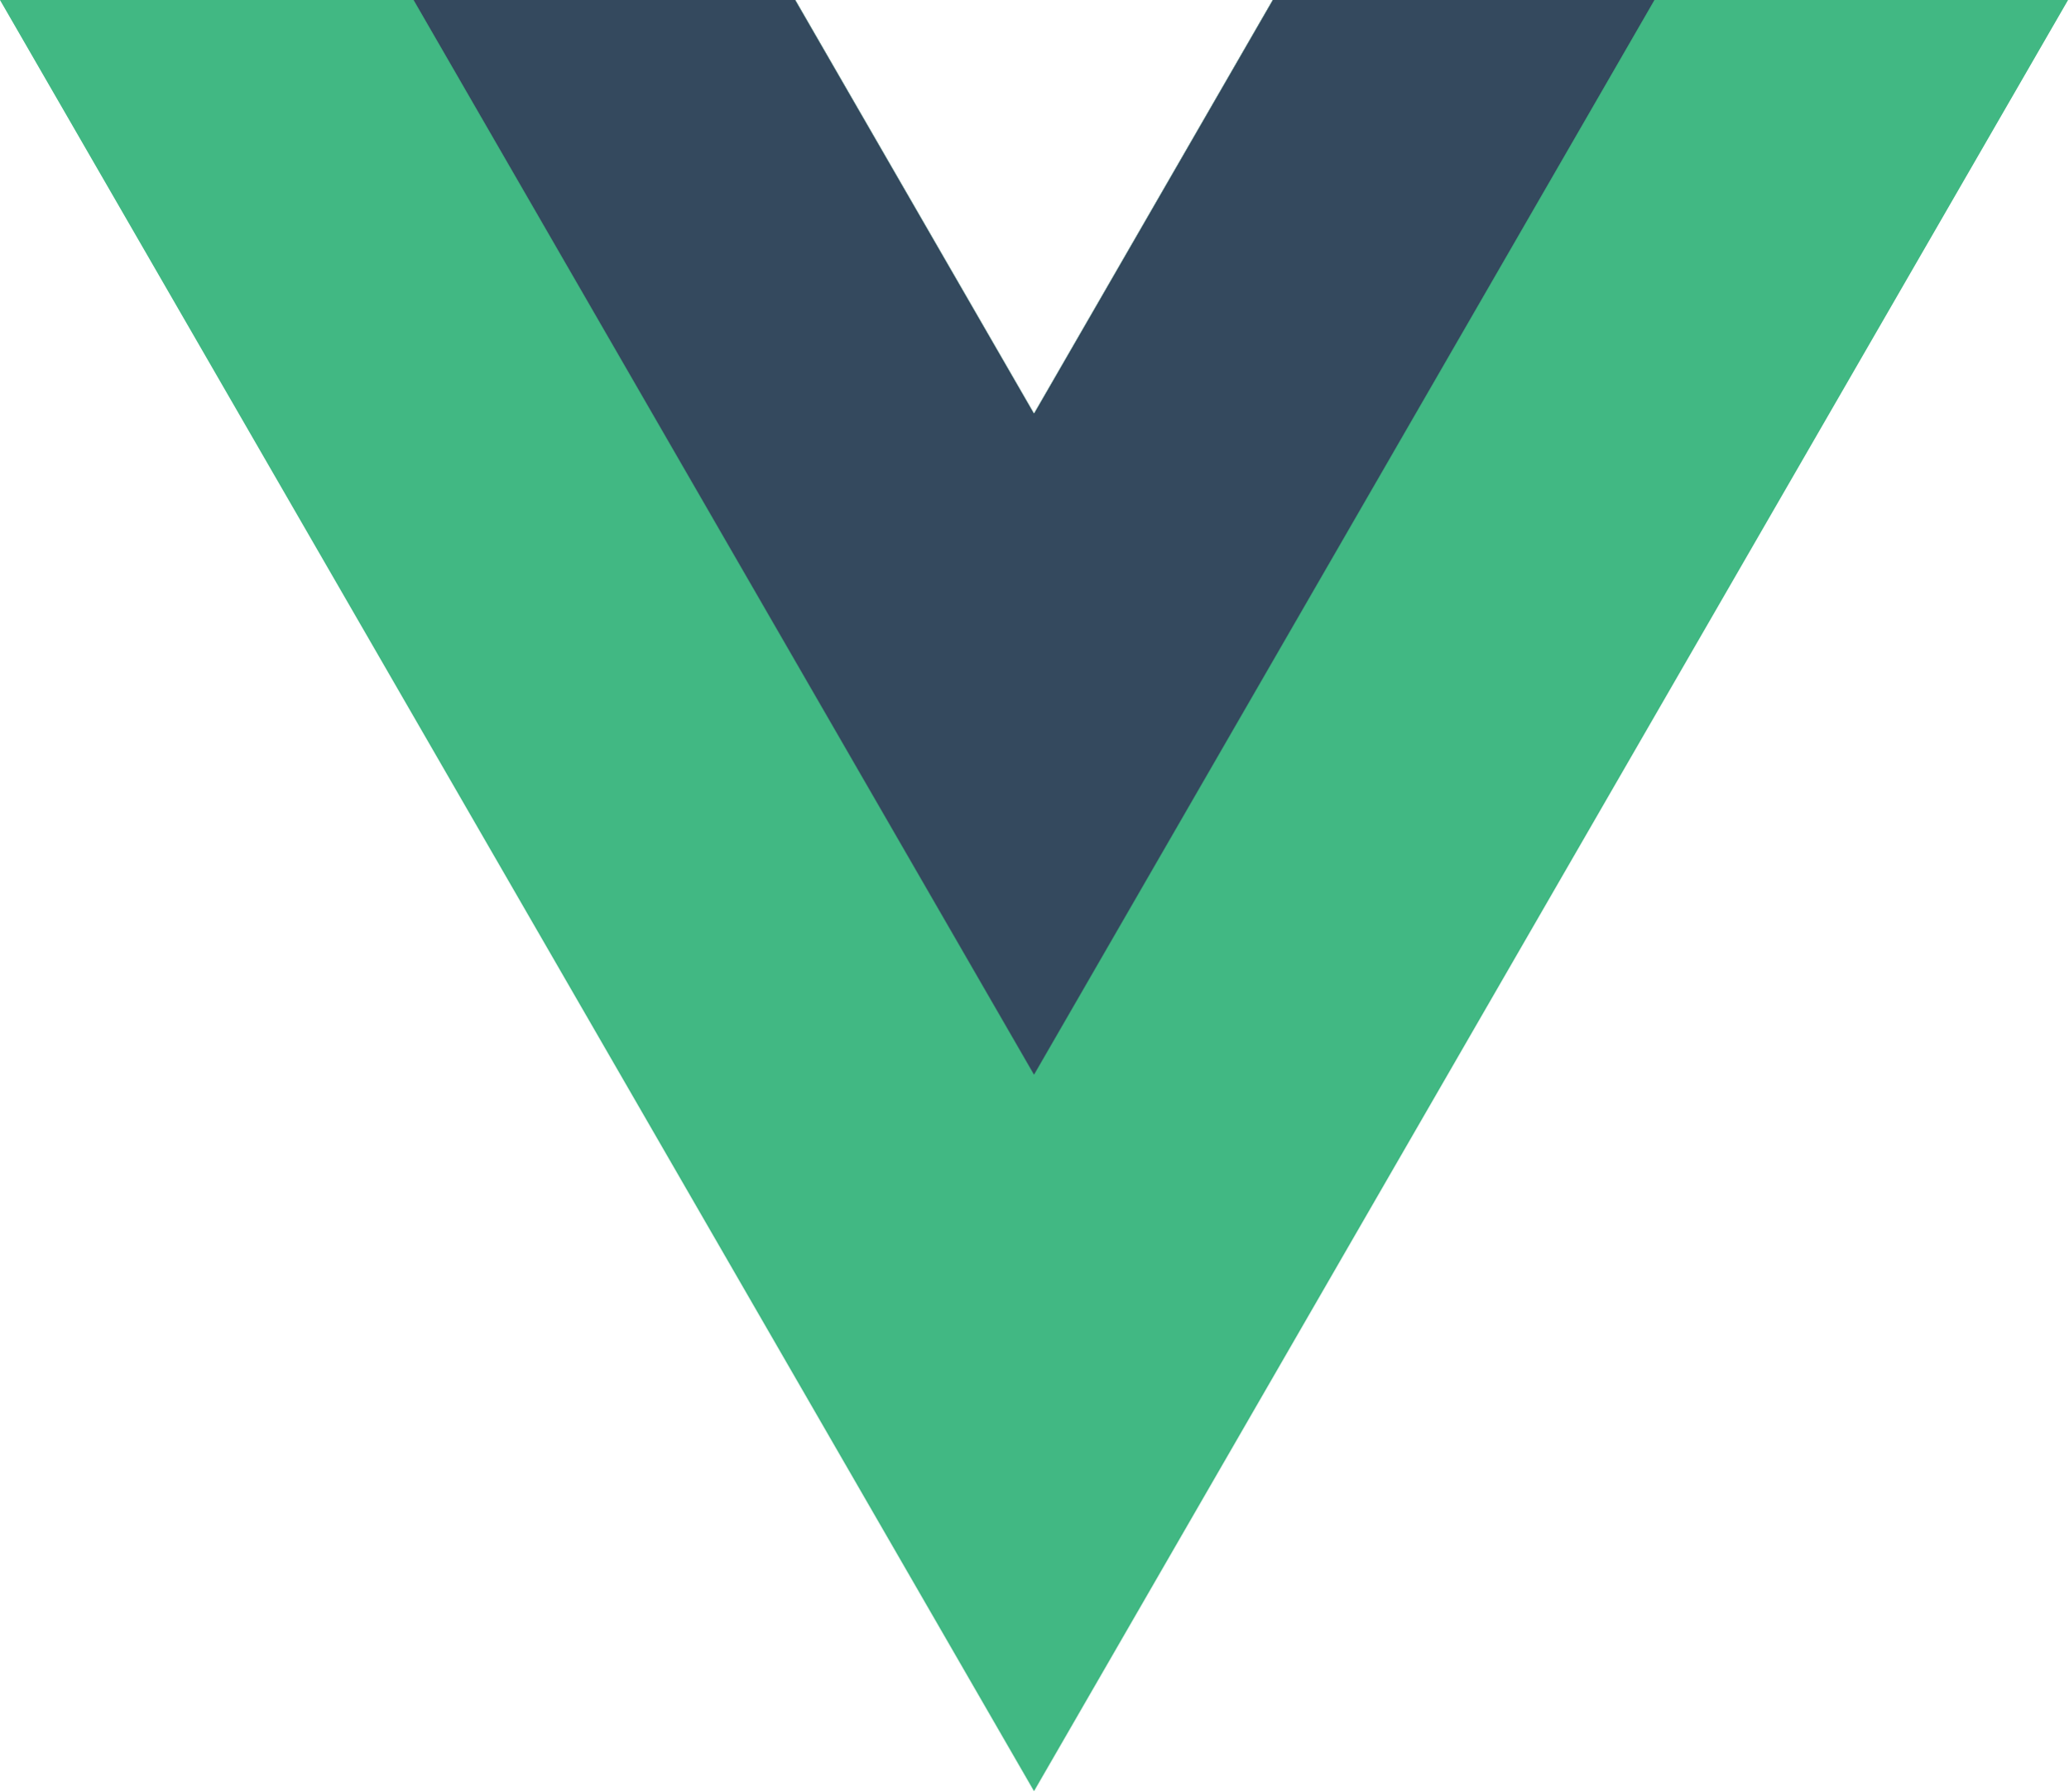
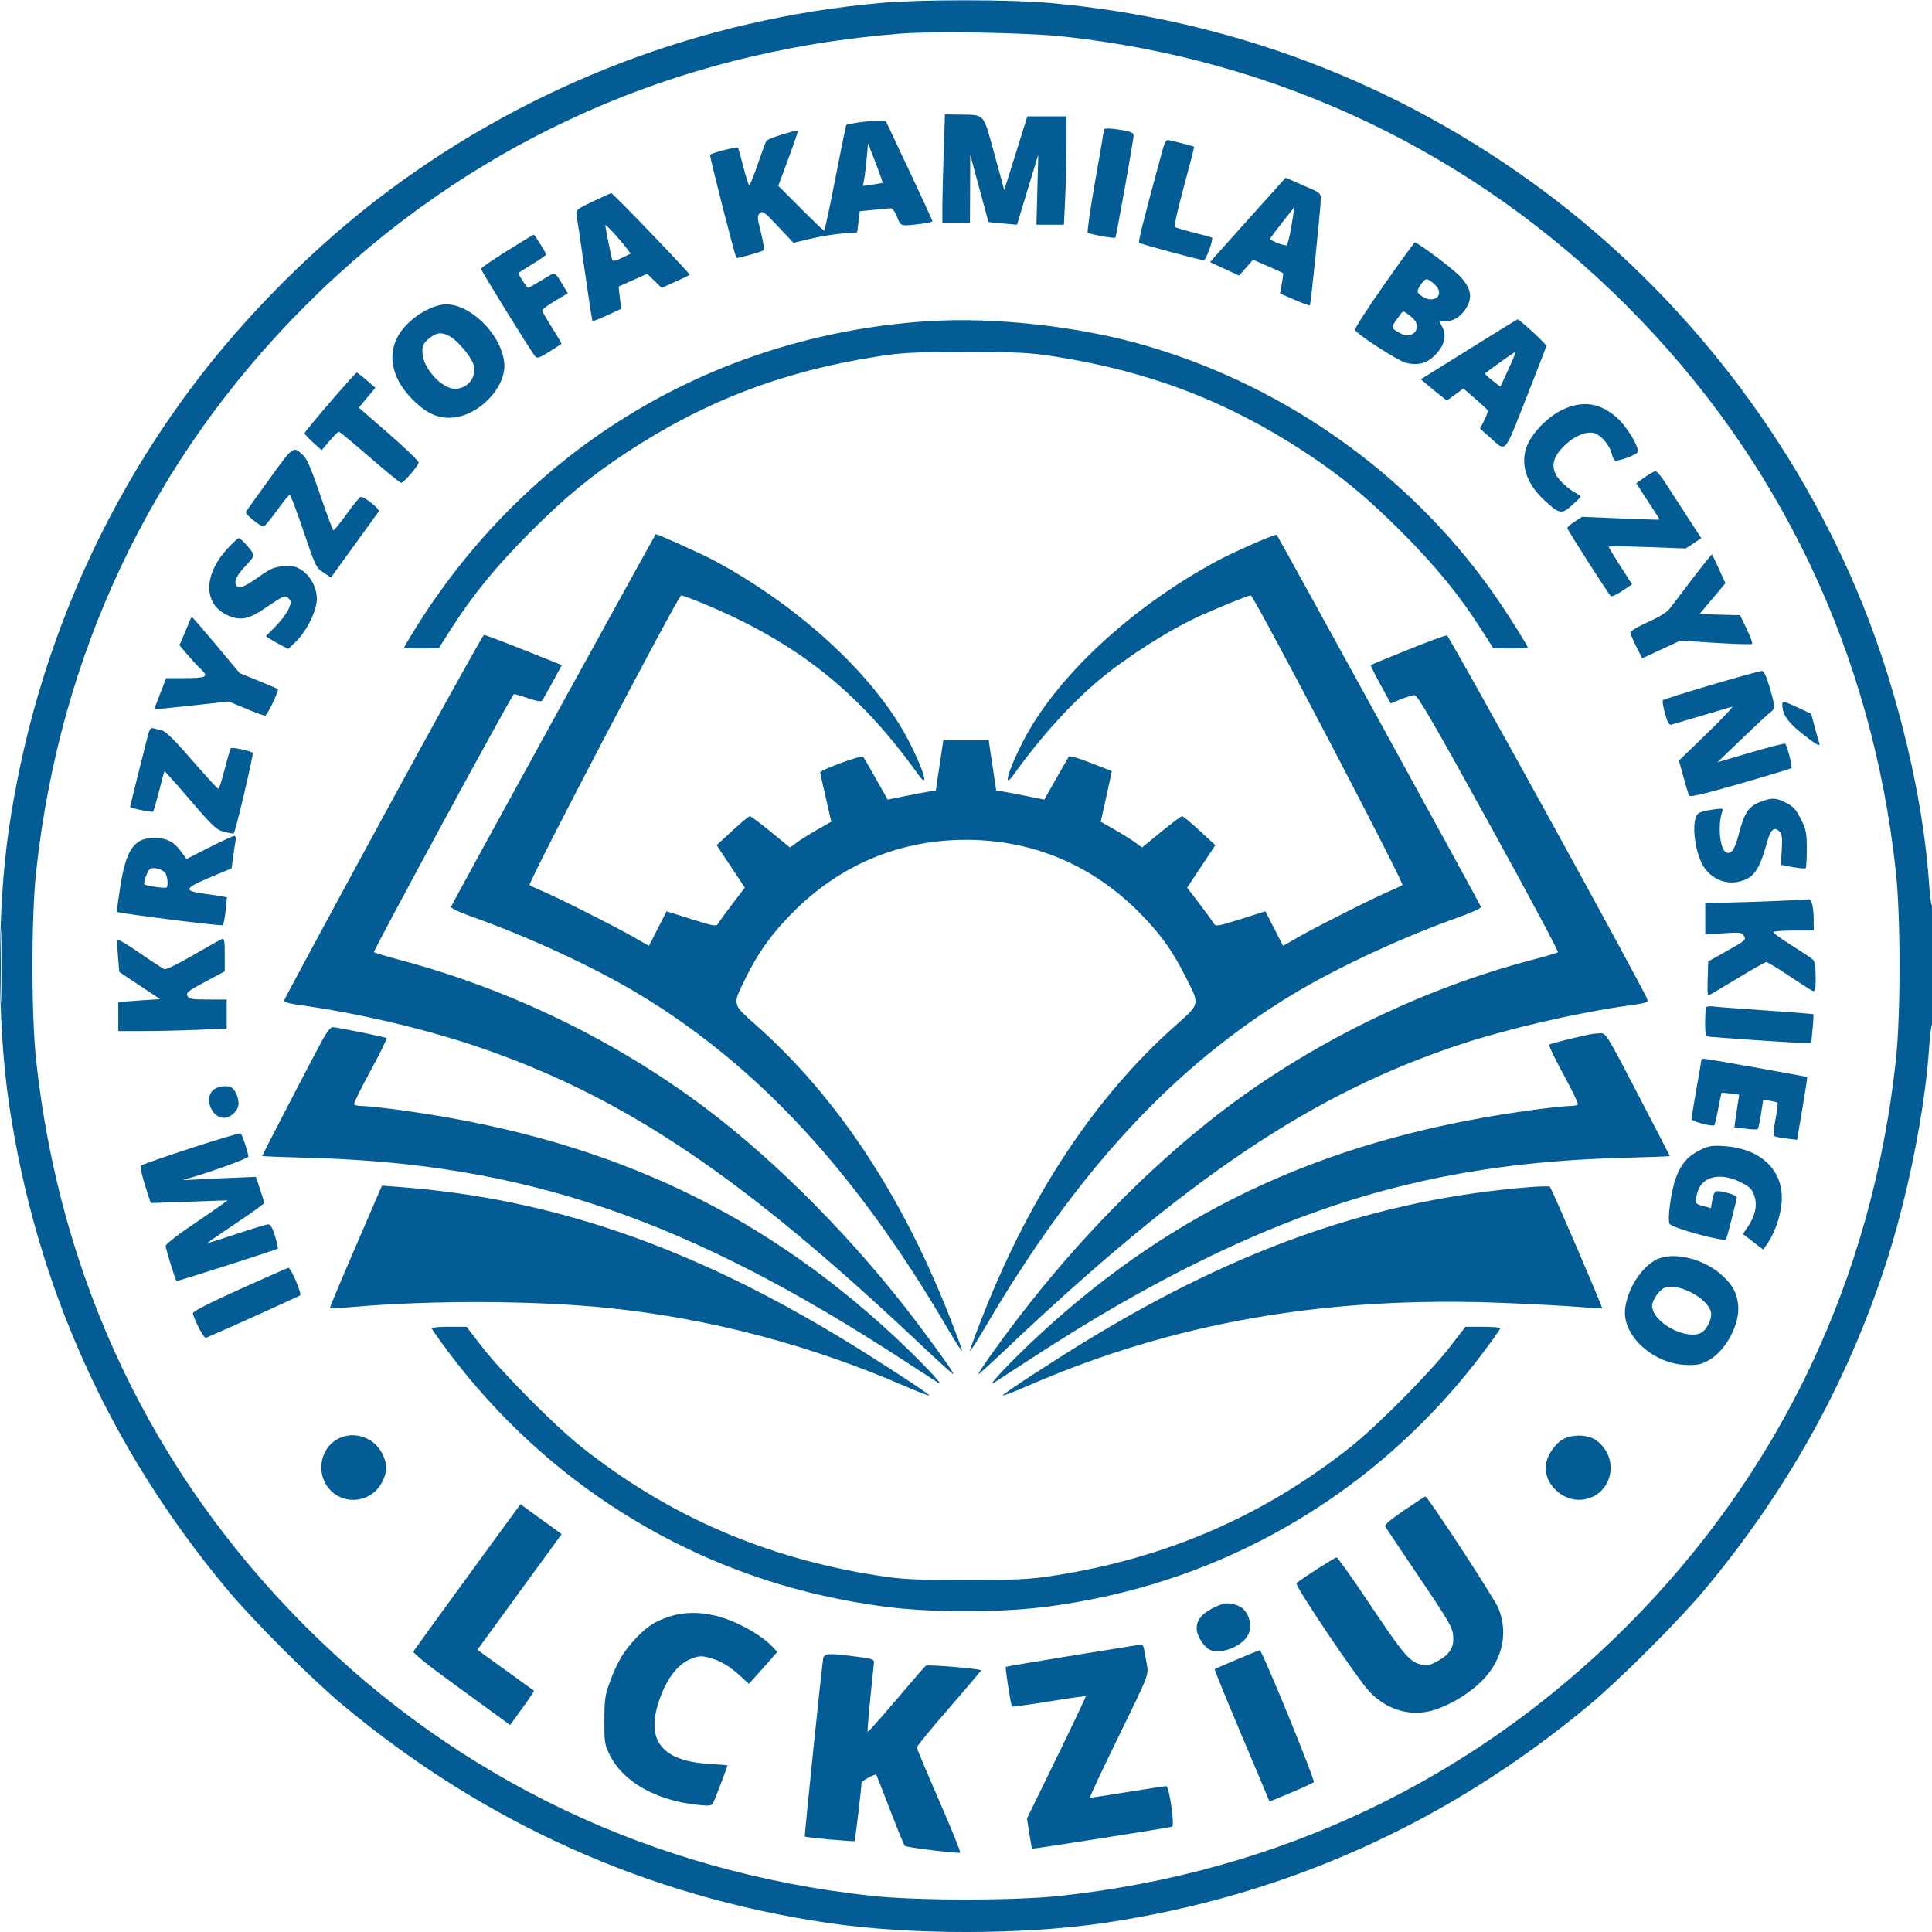
- <svg xmlns="http://www.w3.org/2000/svg" viewBox="0 0 261.76 226.69">
-   <path d="M161.096.001l-30.225 52.351L100.647.001H-.005l130.877 226.688L261.749.001z" fill="#41b883" />
-   <path d="M161.096.001l-30.225 52.351L100.647.001H52.346l78.526 136.01L209.398.001z" fill="#34495e" />
+ <svg xmlns="http://www.w3.org/2000/svg" width="980" height="980" viewBox="0 0 980 980" version="1.1">
+   <path d="" stroke="none" fill="#0c5c94" fill-rule="evenodd" />
+   <path d="M 446.411 1.516 C 355.921 9.733, 270.211 42.427, 197.454 96.479 C 160.545 123.898, 123.898 160.545, 96.479 197.454 C 47.771 263.017, 16.554 338.670, 4.548 420.238 C -1.522 461.476, -1.522 518.524, 4.548 559.762 C 18.057 651.542, 55.049 733.984, 115.055 806.046 C 128.366 822.030, 157.970 851.634, 173.954 864.945 C 246.016 924.951, 328.458 961.943, 420.238 975.452 C 461.476 981.522, 518.524 981.522, 559.762 975.452 C 651.542 961.943, 733.984 924.951, 806.046 864.945 C 822.030 851.634, 851.634 822.030, 864.945 806.046 C 906.272 756.416, 936.432 702.377, 956.006 642.883 C 967.508 607.925, 976.498 563.259, 978.611 530.570 C 978.989 524.720, 979.682 519.697, 980.149 519.408 C 980.617 519.119, 981 505.382, 981 488.882 C 981 472.382, 980.615 459.120, 980.145 459.410 C 979.675 459.701, 978.983 455.181, 978.607 449.366 C 975.793 405.836, 962.989 351.679, 944.878 306.694 C 911.574 223.974, 854.264 149.758, 782.546 96.479 C 709.217 42.002, 623.732 9.558, 532.262 1.489 C 511.853 -0.312, 466.379 -0.297, 446.411 1.516 M 457 17.035 C 340.435 26.032, 236.425 73.539, 154.982 154.982 C 77.188 232.775, 30.406 331.045, 18.344 442 C 15.833 465.099, 15.833 514.901, 18.344 538 C 30.406 648.955, 77.188 747.225, 154.982 825.018 C 232.775 902.812, 331.045 949.594, 442 961.656 C 465.099 964.167, 514.901 964.167, 538 961.656 C 648.955 949.594, 747.225 902.812, 825.018 825.018 C 902.812 747.225, 949.594 648.955, 961.656 538 C 964.167 514.901, 964.167 465.099, 961.656 442 C 949.594 331.045, 902.812 232.775, 825.018 154.982 C 747.513 77.477, 648.421 30.188, 539 18.489 C 520.904 16.554, 474.004 15.722, 457 17.035 M 478.658 77.661 C 478.296 88.474, 478 100.849, 478 105.161 L 478 113 485 113 L 492 113 492.079 95.750 L 492.158 78.500 496.741 95.500 C 499.262 104.850, 501.364 112.550, 501.412 112.611 C 501.461 112.672, 504.735 113.010, 508.689 113.362 L 515.878 114.003 518.513 105.251 C 519.962 100.438, 522.386 92.450, 523.901 87.500 L 526.655 78.500 526.191 96.250 L 525.727 114 532.708 114 L 539.689 114 540.341 99.750 C 540.699 91.912, 540.994 79.537, 540.996 72.250 L 541 59 531.043 59 L 521.086 59 516.982 72.250 C 514.725 79.537, 512.093 87.936, 511.134 90.914 L 509.391 96.328 504.331 77.914 C 498.549 56.872, 499.880 58.343, 486.408 58.118 L 479.317 58 478.658 77.661 M 435.601 62.082 C 432.356 62.568, 429.520 63.147, 429.298 63.368 C 429.077 63.590, 426.576 75.748, 423.742 90.386 C 420.908 105.024, 418.337 117, 418.028 117 C 417.720 117, 412.365 111.883, 406.129 105.629 L 394.790 94.258 399.903 80.470 C 402.715 72.887, 404.873 66.539, 404.698 66.365 C 404.041 65.707, 389.469 70.290, 388.780 71.371 C 388.384 71.992, 386.402 77.338, 384.375 83.250 C 382.348 89.162, 380.413 94, 380.074 94 C 379.735 94, 378.389 89.838, 377.083 84.750 C 375.777 79.662, 374.558 75.220, 374.375 74.879 C 374.033 74.242, 361.147 77.520, 360.176 78.491 C 359.751 78.915, 372.715 129.669, 373.534 130.790 C 373.857 131.231, 386.386 127.759, 387.308 126.973 C 387.752 126.595, 387.162 122.551, 385.997 117.989 C 384.099 110.554, 384.037 109.534, 385.404 108.167 C 386.771 106.801, 387.737 107.501, 394.715 114.911 L 402.500 123.179 411 121.132 C 415.675 120.007, 422.940 118.808, 427.144 118.468 L 434.788 117.849 435.457 112.497 L 436.126 107.146 442.813 106.473 C 446.491 106.103, 450.330 105.732, 451.344 105.650 C 452.654 105.543, 453.712 106.803, 455 110 C 456.989 114.941, 456.611 114.832, 467.250 113.549 C 470.413 113.168, 472.988 112.551, 472.972 112.178 C 472.957 111.805, 467.641 100.250, 461.159 86.500 L 449.373 61.500 445.437 61.349 C 443.271 61.266, 438.845 61.596, 435.601 62.082 M 560 65.621 C 559.999 66.105, 557.978 77.956, 555.508 91.958 C 553.038 105.960, 551.350 117.699, 551.758 118.044 C 552.677 118.822, 565.242 121.092, 565.760 120.574 C 566.234 120.099, 574.987 71.082, 574.995 68.858 C 575 67.077, 573.297 66.477, 565.250 65.427 C 562.362 65.050, 560 65.138, 560 65.621 M 589.920 75.250 C 580.222 110.881, 577.260 122.604, 577.824 123.127 C 578.579 123.826, 608.855 132, 610.691 132 C 611.719 132, 615.600 121.189, 614.809 120.526 C 614.639 120.383, 610.450 119.235, 605.500 117.974 C 600.550 116.713, 596.199 115.416, 595.830 115.091 C 595.462 114.766, 597.588 105.526, 600.555 94.558 C 603.522 83.590, 605.849 74.550, 605.725 74.469 C 605.094 74.053, 593.208 71, 592.223 71 C 591.593 71, 590.557 72.912, 589.920 75.250 M 439.596 80.504 C 439.207 84.795, 438.619 89.657, 438.288 91.310 L 437.687 94.315 442.514 93.653 C 445.170 93.289, 447.475 92.858, 447.638 92.695 C 447.801 92.532, 446.218 87.967, 444.119 82.551 L 440.303 72.703 439.596 80.504 M 636.257 107.820 C 627.510 117.544, 618.882 127.182, 617.084 129.238 L 613.814 132.976 621.157 136.385 L 628.500 139.795 632.058 135.777 L 635.616 131.759 643.058 135.002 C 647.151 136.786, 650.641 138.369, 650.814 138.520 C 650.987 138.671, 650.716 141.059, 650.213 143.827 L 649.298 148.860 656.671 152.075 C 660.726 153.843, 664.219 155.112, 664.433 154.895 C 664.890 154.430, 670 104.639, 670 100.651 C 670 98.383, 669.250 97.602, 665.500 95.964 C 663.025 94.884, 659.011 93.131, 656.580 92.070 L 652.161 90.140 636.257 107.820 M 300.692 102.193 C 292.577 106.074, 291.963 106.575, 292.433 108.943 C 292.712 110.349, 294.566 122.975, 296.553 137 C 298.540 151.024, 300.326 162.660, 300.523 162.856 C 300.719 163.052, 304.071 161.742, 307.971 159.944 L 315.063 156.675 314.423 151.020 L 313.783 145.365 321.037 142.121 L 328.291 138.878 331.960 142.460 L 335.628 146.043 342.564 142.913 C 346.379 141.192, 349.671 139.624, 349.879 139.429 C 350.340 138.999, 310.949 98, 310.075 98 C 309.735 98, 305.513 99.887, 300.692 102.193 M 650.500 112.724 C 647.200 116.966, 644.364 120.746, 644.198 121.124 C 643.908 121.784, 650.473 124.450, 652.473 124.484 C 653.008 124.493, 654.171 120.112, 655.056 114.750 C 655.941 109.388, 656.628 105.003, 656.583 105.006 C 656.537 105.009, 653.800 108.482, 650.500 112.724 M 307.038 114.143 C 306.989 114.968, 309.988 130.097, 310.529 131.752 C 310.831 132.675, 312.116 132.432, 315.415 130.829 L 319.890 128.655 317.978 126.077 C 315.004 122.068, 307.081 113.426, 307.038 114.143 M 257.217 127.242 C 249.948 131.775, 244 135.880, 244 136.363 C 244 137.347, 269.621 178.754, 271.513 180.826 C 272.505 181.912, 273.788 181.479, 278.612 178.430 C 281.850 176.382, 284.636 174.600, 284.802 174.469 C 284.968 174.337, 282.830 170.649, 280.052 166.272 C 277.273 161.896, 275.008 157.907, 275.017 157.408 C 275.027 156.908, 277.957 154.761, 281.528 152.634 L 288.020 148.769 285.831 145.134 C 281.162 137.385, 282.080 137.646, 274.935 142.041 C 271.396 144.218, 268.207 145.999, 267.849 145.999 C 267.280 146, 263 139.431, 263 138.558 C 263 138.377, 266.150 136.326, 270 134 C 273.850 131.674, 277 129.460, 277 129.081 C 277 128.310, 271.218 119, 270.739 119 C 270.571 119, 264.486 122.709, 257.217 127.242 M 701.988 144.583 C 693.662 156.453, 687.054 166.699, 687.305 167.352 C 688.109 169.448, 708.850 182.883, 713.011 184.003 C 719.104 185.644, 723.910 184.336, 728.203 179.868 C 732.653 175.237, 733.861 170.433, 731.678 166.055 L 730.153 163 733.172 163 C 737.437 163, 741.449 160.325, 744.005 155.777 C 747.004 150.441, 746.087 146.134, 740.707 140.299 C 737.134 136.422, 719.260 123, 717.670 123 C 717.371 123, 710.314 132.712, 701.988 144.583 M 721.076 143.893 C 718.417 147.627, 718.464 148.419, 721.465 150.385 C 727.728 154.489, 733.190 149.221, 727.750 144.323 C 723.948 140.900, 723.240 140.854, 721.076 143.893 M 223.500 154.675 C 215.248 156.479, 206.129 163.101, 202.012 170.280 C 195.930 180.887, 199.219 193.433, 210.926 204.271 C 217.454 210.315, 223.267 212.568, 230.290 211.777 C 243.714 210.263, 256.922 195.943, 255.787 184.132 C 254.287 168.520, 236.093 151.922, 223.500 154.675 M 708.448 162.075 C 705.406 166.464, 705.384 166.399, 711 169.416 C 715.698 171.940, 720.517 167.704, 718.096 163.179 C 717.217 161.538, 712.829 158, 711.671 158 C 711.452 158, 710.001 159.834, 708.448 162.075 M 469.448 163 C 360.709 170.526, 266.256 227.954, 209.142 321.269 C 206.864 324.990, 205 328.252, 205 328.518 C 205 328.783, 208.938 328.975, 213.750 328.945 L 222.500 328.890 229 318.713 C 239.768 301.854, 251.608 287.365, 268.484 270.397 C 286.266 252.520, 299.319 241.720, 318 229.431 C 357.358 203.540, 397.149 188.316, 445 180.841 C 457.720 178.854, 463.245 178.576, 490 178.576 C 516.755 178.576, 522.280 178.854, 535 180.841 C 582.851 188.316, 622.642 203.540, 662 229.431 C 680.681 241.720, 693.734 252.520, 711.516 270.397 C 728.392 287.365, 740.232 301.854, 751 318.713 L 757.500 328.890 766.250 328.945 C 771.063 328.975, 775 328.783, 775 328.518 C 775 327.750, 767.235 315.272, 760.989 306.001 C 718.966 243.634, 654.421 196.670, 581.500 175.400 C 547.382 165.449, 503.779 160.623, 469.448 163 M 745.075 177.200 L 720.717 192.400 724.109 195.288 C 725.974 196.876, 728.953 199.307, 730.729 200.690 L 733.957 203.205 738.131 200.135 L 742.304 197.066 748.157 202.136 C 751.376 204.924, 754.249 207.594, 754.542 208.069 C 754.836 208.543, 754.101 210.842, 752.910 213.177 L 750.744 217.423 755.622 221.744 C 764.253 229.390, 762.613 231.126, 774.044 202.246 C 779.648 188.086, 784.294 176.034, 784.367 175.464 C 784.478 174.601, 770.817 162, 769.770 162 C 769.584 162, 758.471 168.840, 745.075 177.200 M 218.973 170.704 C 214.787 173.589, 213.919 175.264, 214.337 179.650 C 215.083 187.489, 224.509 197.404, 231.039 197.218 C 237.648 197.030, 242.089 190.831, 240.047 184.643 C 238.667 180.460, 231.864 172.498, 227.935 170.466 C 224.241 168.556, 222.003 168.615, 218.973 170.704 M 761.042 183.687 C 756.941 186.654, 753.432 189.234, 753.246 189.420 C 753.060 189.607, 754.737 191.208, 756.973 192.978 L 761.038 196.198 765.066 187.479 C 767.281 182.684, 768.960 178.655, 768.797 178.526 C 768.634 178.397, 765.144 180.719, 761.042 183.687 M 167.438 203.995 C 160.322 212.242, 154.500 219.342, 154.500 219.772 C 154.500 220.202, 156.446 222.312, 158.824 224.460 L 163.149 228.367 167.152 223.684 C 169.354 221.108, 171.493 219, 171.906 219 C 172.319 219, 179.372 224.839, 187.579 231.976 C 195.785 239.113, 202.950 244.949, 203.500 244.944 C 204.784 244.932, 212.201 236.290, 212.371 234.607 C 212.442 233.905, 205.640 227.354, 197.255 220.049 L 182.010 206.766 186.220 201.737 L 190.431 196.707 185.966 192.856 C 183.510 190.738, 181.247 189.004, 180.938 189.003 C 180.629 189.001, 174.554 195.748, 167.438 203.995 M 792.500 207.858 C 785.162 211.352, 777.063 219.650, 774.539 226.260 C 771.025 235.459, 774.209 245.329, 783.431 253.830 C 790.912 260.726, 792.180 260.967, 797.218 256.457 C 799.573 254.348, 801.615 252.361, 801.756 252.042 C 801.897 251.723, 800.412 250.600, 798.456 249.546 C 796.500 248.493, 793.347 245.913, 791.450 243.812 C 785.881 237.649, 787.067 231.522, 795.171 224.586 C 800.065 220.397, 805.651 218.537, 809.241 219.902 C 812.492 221.138, 816.674 226.237, 817.492 229.965 C 817.856 231.621, 818.561 233.229, 819.059 233.536 C 820.311 234.310, 830.131 230.766, 830.691 229.337 C 831.611 226.991, 825.518 216.760, 820.433 212.113 C 811.915 204.328, 802.823 202.943, 792.500 207.858 M 136.805 242.772 C 130.531 251.422, 125.097 258.996, 124.730 259.603 C 124.088 260.665, 131.816 267, 133.753 267 C 134.262 267, 137.271 263.400, 140.439 259 C 143.607 254.600, 146.545 251, 146.969 251 C 147.393 251, 150.532 259.288, 153.945 269.417 C 159.894 287.071, 160.311 287.940, 164.009 290.387 L 167.866 292.940 179.599 276.720 C 186.053 267.799, 191.697 260.017, 192.143 259.426 C 192.919 258.397, 185.077 252, 183.039 252 C 182.542 252, 179.375 255.825, 176 260.500 C 172.625 265.175, 169.557 268.997, 169.182 268.994 C 168.807 268.990, 165.800 261.006, 162.500 251.250 C 158.285 238.791, 155.756 232.813, 154 231.159 C 148.654 226.124, 149.098 225.825, 136.805 242.772 M 834.253 242.097 L 830.006 245.105 833.644 250.803 C 835.645 253.936, 838.331 258.049, 839.614 259.943 C 840.897 261.837, 841.846 263.475, 841.724 263.582 C 841.601 263.690, 832.725 263.411, 822 262.961 L 802.500 262.144 798.750 264.586 C 796.688 265.929, 795 267.405, 795 267.866 C 795 268.663, 815.369 300.574, 817.009 302.346 C 817.440 302.812, 820.062 301.664, 822.836 299.796 L 827.879 296.400 821.940 287.153 C 818.673 282.067, 816 277.648, 816 277.331 C 816 277.015, 824.790 277.086, 835.534 277.489 L 855.068 278.221 859.023 275.603 L 862.978 272.986 855.335 261.243 C 851.132 254.784, 846.173 247.137, 844.316 244.250 C 842.458 241.363, 840.390 239.020, 839.719 239.045 C 839.049 239.069, 836.589 240.443, 834.253 242.097 M 280.704 364.987 C 252.272 416.679, 228.894 459.462, 228.754 460.060 C 228.614 460.658, 233.450 462.903, 239.500 465.051 C 268.699 475.413, 301.800 490.782, 324.500 504.517 C 384.884 541.051, 434.476 594.849, 480.710 673.975 C 484.720 680.837, 488 685.862, 488 685.142 C 488 684.423, 484.766 675.691, 480.814 665.739 C 456.836 605.359, 424.266 556.387, 384.443 520.836 C 371.089 508.913, 371.439 510.206, 377.917 496.738 C 384.178 483.720, 391.653 473.294, 402.474 462.485 C 426.458 438.529, 456.501 426.008, 490 426.008 C 523.504 426.008, 553.569 438.540, 577.515 462.485 C 588.342 473.313, 594.792 482.259, 601.621 495.920 C 608.703 510.088, 609.010 508.825, 595.557 520.836 C 555.734 556.387, 523.164 605.359, 499.186 665.739 C 495.234 675.691, 492 684.423, 492 685.142 C 492 685.862, 495.280 680.837, 499.290 673.975 C 545.524 594.849, 595.116 541.051, 655.500 504.517 C 678.200 490.782, 711.301 475.413, 740.500 465.051 C 746.550 462.903, 751.385 460.655, 751.243 460.054 C 751.007 459.045, 648.306 271.973, 647.603 271.270 C 646.997 270.664, 625.600 280.056, 617.099 284.660 C 573.247 308.407, 535.269 343.868, 518.664 376.569 C 511.180 391.308, 508.590 400.764, 514.179 392.947 C 527.739 373.981, 543.477 356.592, 558 344.529 C 572.016 332.887, 593.528 319.259, 608.773 312.364 C 618.498 307.966, 633.273 302, 634.441 302 C 635.988 302, 712.426 448.001, 711.363 448.924 C 710.888 449.336, 708.025 450.704, 705 451.964 C 697.405 455.128, 668.175 469.843, 658.663 475.291 L 650.826 479.780 646.348 471.019 L 641.870 462.259 629.278 466.225 C 617.652 469.886, 616.611 470.057, 615.716 468.456 C 615.182 467.503, 611.919 463.019, 608.465 458.492 L 602.185 450.261 609.334 439.484 L 616.483 428.707 608.509 421.354 C 604.123 417.309, 600.128 414, 599.630 414 C 599.132 414, 594.346 417.580, 588.995 421.955 L 579.266 429.910 575.883 427.396 C 574.022 426.013, 569.314 423.063, 565.420 420.839 L 558.340 416.795 560.504 407.148 C 561.695 401.841, 562.952 396.065, 563.297 394.311 L 563.925 391.123 553.324 386.977 C 546.927 384.477, 542.477 383.228, 542.106 383.829 C 541.767 384.377, 538.836 389.499, 535.593 395.211 L 529.696 405.596 521.098 403.857 C 516.369 402.901, 510.886 401.860, 508.913 401.545 L 505.327 400.971 503.413 388.235 L 501.500 375.500 490 375.500 L 478.500 375.500 476.587 388.235 L 474.673 400.971 471.087 401.545 C 469.114 401.860, 463.631 402.901, 458.902 403.857 L 450.304 405.596 444.407 395.211 C 441.164 389.499, 438.233 384.377, 437.894 383.829 C 437.253 382.791, 415.965 390.581, 416.042 391.826 C 416.065 392.197, 417.340 397.965, 418.876 404.646 L 421.668 416.791 414.584 420.837 C 410.688 423.062, 405.978 426.013, 404.117 427.396 L 400.734 429.910 391.005 421.955 C 385.654 417.580, 380.868 414, 380.370 414 C 379.872 414, 375.877 417.309, 371.491 421.354 L 363.517 428.707 370.666 439.484 L 377.815 450.261 371.535 458.492 C 368.081 463.019, 364.818 467.503, 364.284 468.456 C 363.389 470.057, 362.348 469.886, 350.722 466.225 L 338.130 462.259 333.652 471.019 L 329.174 479.780 321.337 475.291 C 311.825 469.843, 282.595 455.128, 275 451.964 C 271.975 450.704, 269.112 449.336, 268.637 448.924 C 267.574 448.001, 344.012 302, 345.559 302 C 346.170 302, 350.906 303.749, 356.085 305.887 C 404.107 325.713, 435.635 350.725, 465.821 392.947 C 471.410 400.764, 468.820 391.308, 461.336 376.569 C 444.731 343.868, 406.753 308.407, 362.901 284.660 C 356.345 281.109, 333.925 271, 332.606 271 C 332.492 271, 309.136 313.294, 280.704 364.987 M 115.171 278.503 C 102.608 292.250, 103.250 307.493, 116.608 312.594 C 122.430 314.818, 126.594 313.876, 134.313 308.591 C 143.890 302.035, 144.598 301.741, 146.419 303.562 C 147.823 304.966, 147.826 305.484, 146.443 308.810 C 145.600 310.839, 142.652 314.792, 139.893 317.594 L 134.876 322.689 137.188 324.196 C 138.460 325.025, 141.016 326.484, 142.869 327.439 L 146.237 329.174 150.206 325.337 C 155.175 320.533, 159.955 311.279, 160.626 305.165 C 161.271 299.281, 158.072 292.570, 153 289.170 C 150.117 287.237, 148.519 286.892, 143.937 287.212 C 139.157 287.546, 137.334 288.333, 130.993 292.800 C 123.297 298.223, 120.626 299.074, 119.611 296.428 C 118.793 294.297, 120.462 291.302, 125.224 286.353 C 128.063 283.403, 128.967 281.786, 128.357 280.750 C 126.700 277.937, 122.119 273, 121.165 273 C 120.635 273, 117.937 275.477, 115.171 278.503 M 858.770 293.183 C 853.584 299.957, 848.344 306.850, 847.126 308.500 C 845.667 310.475, 841.861 312.867, 835.985 315.500 C 831.076 317.700, 827.046 320.075, 827.030 320.779 C 827.013 321.482, 828.349 324.730, 829.998 327.997 L 832.997 333.936 842.663 329.450 L 852.329 324.963 870.217 326.096 C 880.056 326.718, 888.390 326.944, 888.737 326.596 C 889.085 326.249, 887.856 322.837, 886.007 319.014 L 882.645 312.064 872.346 311.782 L 862.048 311.500 868.637 303.673 L 875.225 295.847 871.961 288.673 C 870.165 284.728, 868.584 281.357, 868.448 281.183 C 868.311 281.009, 863.956 286.409, 858.770 293.183 M 96.305 314.750 C 95.957 315.712, 94.623 318.915, 93.340 321.866 L 91.008 327.232 94.910 331.866 C 97.057 334.415, 100.206 337.823, 101.909 339.439 C 105.998 343.322, 104.794 343.966, 93.404 343.985 L 84.308 344 81.265 351.750 C 79.592 356.012, 78.309 359.599, 78.415 359.721 C 78.521 359.842, 87.037 359.016, 97.340 357.885 L 116.072 355.830 124.636 359.415 C 129.346 361.387, 133.782 363, 134.494 363 C 135.467 363, 141 351.643, 141 349.646 C 141 349.463, 136.645 347.555, 131.323 345.407 L 121.646 341.500 109.725 327.250 C 103.169 319.413, 97.610 313, 97.371 313 C 97.132 313, 96.653 313.788, 96.305 314.750 M 194.500 414.008 C 167 464.567, 144.368 506.552, 144.207 507.309 C 143.990 508.326, 146.206 509.004, 152.707 509.908 C 181.681 513.938, 215.522 521.884, 242.024 530.881 C 315.981 555.986, 376.215 596.395, 466.166 681.250 C 475.349 689.913, 483.157 697, 483.519 697 C 484.310 697, 477.786 687.722, 465.588 671.500 C 434.487 630.140, 394.525 589.578, 357.500 561.788 C 312.086 527.701, 258.403 501.702, 203 486.963 C 196.125 485.134, 190.136 483.332, 189.690 482.959 C 189.117 482.479, 257.924 355.564, 260.622 352.125 C 260.784 351.919, 263.865 352.792, 267.469 354.064 C 271.487 355.483, 274.353 356.015, 274.877 355.439 C 275.347 354.922, 277.810 350.643, 280.350 345.928 L 284.968 337.356 265.723 329.678 C 255.139 325.455, 246.034 322.018, 245.490 322.041 C 244.945 322.064, 222 363.449, 194.500 414.008 M 714.049 329.623 C 703.901 333.718, 695.463 337.204, 695.298 337.368 C 695.133 337.533, 697.346 341.973, 700.216 347.234 L 705.433 356.800 710.466 354.756 C 713.235 353.631, 716.372 352.664, 717.437 352.606 C 718.998 352.521, 726.340 365.126, 755.198 417.439 C 774.901 453.156, 790.679 482.670, 790.261 483.026 C 789.842 483.383, 784.051 485.096, 777.390 486.834 C 720.746 501.613, 663.342 529.847, 617.500 565.477 C 582.050 593.029, 546.867 628.893, 516.829 668.096 C 506.092 682.109, 495.558 697, 496.383 697 C 496.685 697, 502.460 691.759, 509.216 685.353 C 602.007 597.374, 665.881 554.484, 741.061 529.672 C 765.217 521.701, 801.503 513.356, 826.827 509.950 C 834.565 508.909, 836.073 508.423, 835.679 507.097 C 834.328 502.545, 735.174 322.481, 733.941 322.341 C 733.148 322.250, 724.197 325.527, 714.049 329.623 M 868.316 347.340 C 855.015 351.278, 843.843 354.797, 843.489 355.160 C 843.136 355.523, 843.618 358.571, 844.561 361.934 C 845.895 366.685, 846.636 367.935, 847.888 367.544 C 848.775 367.267, 855.575 365.265, 863 363.094 C 870.425 360.923, 877.400 358.856, 878.500 358.501 C 879.600 358.146, 874.004 364.141, 866.065 371.824 L 851.629 385.792 853.912 394.146 C 855.168 398.741, 856.489 403.010, 856.848 403.633 C 857.300 404.418, 865.287 402.521, 882.839 397.461 C 896.775 393.443, 908.428 389.905, 908.734 389.599 C 909.297 389.036, 906.512 378.179, 905.560 377.227 C 905.277 376.943, 897.423 378.948, 888.108 381.681 L 871.171 386.651 883.730 374.575 C 890.638 367.934, 897.125 361.912, 898.145 361.193 C 900.511 359.526, 900.458 358.233, 897.619 348.500 C 896.225 343.719, 894.725 340.436, 893.893 340.340 C 893.127 340.252, 881.617 343.402, 868.316 347.340 M 904.076 357.750 C 904.288 362.619, 906.877 366.337, 914.015 372.024 C 921.471 377.963, 923.622 379.125, 922.761 376.750 C 922.512 376.063, 921.500 372.475, 920.513 368.778 L 918.719 362.057 912.247 359.028 C 904.730 355.511, 903.974 355.392, 904.076 357.750 M 75.104 372.699 C 73.314 379.498, 66 408.899, 66 409.296 C 66 409.948, 77.122 412.211, 77.664 411.670 C 77.943 411.390, 79.295 406.738, 80.668 401.332 C 82.041 395.926, 83.284 391.382, 83.431 391.235 C 83.579 391.088, 89.469 397.691, 96.521 405.908 C 108.150 419.459, 109.757 420.953, 113.793 421.969 C 116.241 422.586, 118.383 422.951, 118.553 422.780 C 119.479 421.854, 128.784 382.401, 128.198 381.886 C 127.008 380.839, 117.792 378.875, 117.128 379.526 C 116.783 379.865, 115.372 384.638, 113.993 390.132 C 112.614 395.626, 111.139 400.105, 110.715 400.085 C 110.290 400.065, 104.326 393.561, 97.460 385.630 C 88.862 375.699, 84.124 371.008, 82.238 370.558 C 80.732 370.199, 78.736 369.679, 77.802 369.402 C 76.514 369.020, 75.863 369.815, 75.104 372.699 M 893.741 406.429 C 886.994 408.837, 884.871 411.880, 881.900 423.404 C 879.956 430.946, 878.255 433.419, 875.688 432.434 C 872.360 431.157, 871.143 418.002, 873.730 411.261 C 874.179 410.090, 873.404 409.964, 869.388 410.554 C 861.235 411.752, 860.319 412.374, 859.618 417.178 C 858.799 422.792, 860.368 432.064, 863.087 437.680 C 866.773 445.294, 874.882 449.186, 882.682 447.086 C 889.776 445.175, 892.514 441.151, 896.442 426.858 C 898.126 420.733, 900.014 419.157, 902.589 421.731 C 903.920 423.062, 904.150 424.847, 903.791 431.045 L 903.347 438.712 909.365 439.831 C 912.675 440.446, 915.635 440.699, 915.942 440.392 C 916.249 440.085, 916.500 435.708, 916.500 430.667 C 916.500 422.481, 916.179 420.858, 913.500 415.500 C 911.070 410.639, 909.653 409.073, 906.038 407.250 C 900.941 404.679, 899.006 404.550, 893.741 406.429 M 106.042 429.914 L 94.584 435.725 91.812 431.899 C 88.270 427.010, 84.330 424.999, 78.300 425.004 C 67.991 425.012, 63.871 430.995, 60.924 450.233 C 59.900 456.922, 59.161 462.457, 59.281 462.533 C 60.604 463.364, 112.481 469.903, 113.030 469.308 C 113.441 468.863, 114.083 465.505, 114.458 461.845 L 115.139 455.189 112.319 454.633 C 110.769 454.326, 107.250 453.796, 104.500 453.454 C 92.804 451.999, 93.164 450.636, 106.737 444.973 L 117.473 440.493 118.214 434.996 C 118.621 431.973, 119.178 428.262, 119.452 426.750 C 119.776 424.962, 119.522 424.018, 118.725 424.052 C 118.051 424.080, 112.344 426.718, 106.042 429.914 M 76.306 440.623 C 75.020 441.168, 72.492 447.825, 73.274 448.607 C 74.028 449.362, 83.916 450.750, 84.485 450.182 C 85.469 449.197, 84.992 444.372, 83.750 442.746 C 82.404 440.984, 78.248 439.799, 76.306 440.623 M 900.500 457.045 C 891.700 457.421, 880.112 457.790, 874.750 457.865 L 865 458 865 466.020 L 865 474.040 874.250 473.415 C 882.808 472.837, 883.590 472.941, 884.698 474.799 C 885.806 476.655, 885.162 477.218, 876.198 482.238 L 866.500 487.670 866.211 496.335 C 866.052 501.101, 866.159 505, 866.449 505 C 866.738 505, 873.260 501.175, 880.943 496.500 C 888.625 491.825, 895.395 488, 895.988 488 C 896.581 488, 901.791 491.170, 907.565 495.043 C 913.339 498.917, 918.724 502.340, 919.531 502.650 C 920.743 503.115, 921 501.894, 921 495.678 C 921 490.747, 920.541 487.686, 919.673 486.821 C 918.943 486.095, 914.030 482.810, 908.755 479.522 C 903.480 476.234, 899.379 473.196, 899.641 472.772 C 899.903 472.347, 904.591 472, 910.059 472 L 920 472 920 467.125 C 920 460.579, 918.998 455.960, 917.625 456.181 C 917.006 456.280, 909.300 456.669, 900.500 457.045 M 0.444 490 C 0.444 506.775, 0.581 513.638, 0.748 505.250 C 0.915 496.863, 0.915 483.137, 0.748 474.750 C 0.581 466.363, 0.444 473.225, 0.444 490 M 59.667 476.736 C 59.409 477.156, 59.490 480.992, 59.849 485.260 L 60.500 493.020 70.852 499.907 L 81.203 506.794 70.602 507.516 L 60 508.239 60 515.619 L 60 523 73.250 522.996 C 80.537 522.994, 92.912 522.699, 100.750 522.341 L 115 521.689 115 514.344 L 115 507 105.535 507 C 97.388 507, 95.934 506.745, 95.091 505.171 C 94.236 503.572, 95.363 502.672, 104.056 498.019 L 114 492.698 114 484.242 C 114 476.996, 113.777 475.872, 112.442 476.384 C 111.585 476.713, 105.030 480.398, 97.876 484.573 C 90.228 489.035, 84.237 491.921, 83.336 491.576 C 82.494 491.252, 76.930 487.609, 70.971 483.480 C 65.011 479.350, 59.925 476.315, 59.667 476.736 M 865.595 510.846 C 864.700 512.294, 864.684 525.393, 865.576 525.653 C 867.054 526.083, 909.588 529, 914.385 529 L 918.742 529 919.441 521.903 C 919.825 518, 919.993 514.660, 919.814 514.480 C 919.634 514.301, 908.915 513.442, 895.994 512.572 C 883.072 511.701, 871.046 510.797, 869.268 510.561 C 867.491 510.325, 865.838 510.453, 865.595 510.846 M 163.678 527.250 C 159.278 535.290, 133 585.915, 133 586.352 C 133 586.535, 143.688 586.966, 156.750 587.311 C 266.052 590.197, 348.531 618.347, 459 690.468 C 467.525 696.033, 475.175 700.989, 476 701.480 C 479.611 703.629, 467.103 690.389, 453.965 678.155 C 383.015 612.086, 303.266 575.959, 198.699 562.517 C 192.208 561.683, 185.372 561, 183.508 561 C 181.643 561, 179.889 560.629, 179.608 560.175 C 179.328 559.722, 183.077 552.068, 187.939 543.166 C 192.802 534.265, 196.450 526.778, 196.046 526.528 C 195.069 525.925, 170.686 521, 168.673 521 C 167.772 521, 165.634 523.676, 163.678 527.250 M 806.500 524.653 C 797.857 526.471, 786.378 529.373, 785.823 529.881 C 785.451 530.221, 788.689 536.996, 793.018 544.935 C 797.347 552.874, 800.663 559.737, 800.386 560.185 C 800.109 560.633, 798.357 561, 796.492 561 C 794.628 561, 787.792 561.683, 781.301 562.517 C 676.734 575.959, 596.985 612.086, 526.035 678.155 C 512.897 690.389, 500.389 703.629, 504 701.480 C 504.825 700.989, 512.475 696.033, 521 690.468 C 554.820 668.388, 582.482 652.492, 612.199 638.060 C 681.435 604.436, 743.944 589.405, 823.250 587.311 C 836.313 586.966, 847 586.565, 847 586.419 C 847 586.274, 839.725 572.170, 830.832 555.077 C 814.817 524.293, 814.635 524.001, 811.582 524.116 C 809.887 524.180, 807.600 524.421, 806.500 524.653 M 862.996 537.750 C 862.993 538.163, 861.868 544.777, 860.496 552.448 C 859.123 560.120, 858 566.951, 858 567.627 C 858 568.803, 868.672 571.661, 869.599 570.734 C 869.842 570.491, 870.715 566.769, 871.539 562.461 C 872.363 558.154, 873.150 554.517, 873.288 554.379 C 873.426 554.241, 875.489 554.390, 877.874 554.710 L 882.209 555.291 881.552 559.396 C 881.191 561.653, 880.638 565.373, 880.323 567.663 L 879.752 571.825 885.422 572.533 C 888.540 572.923, 891.332 573.001, 891.627 572.707 C 891.921 572.412, 892.662 568.938, 893.274 564.986 L 894.386 557.801 897.817 558.358 C 899.704 558.664, 901.443 559.109, 901.681 559.348 C 901.919 559.586, 901.443 563.318, 900.622 567.640 C 899.802 571.963, 899.438 575.799, 899.815 576.165 C 900.192 576.530, 902.988 577.132, 906.030 577.502 L 911.560 578.175 914.250 562.391 C 915.729 553.709, 916.821 546.487, 916.675 546.342 C 916.336 546.003, 865.741 537, 864.175 537 C 863.529 537, 862.998 537.337, 862.996 537.750 M 107.884 553.116 C 103.582 557.418, 107.441 567, 113.476 567 C 117.103 567, 121 563.302, 121 559.862 C 121 556.703, 119.443 552.996, 117.600 551.765 C 115.347 550.261, 109.995 551.005, 107.884 553.116 M 96.819 582.410 C 83.244 586.860, 71.799 590.845, 71.386 591.266 C 70.972 591.688, 71.944 596.131, 73.545 601.140 L 76.456 610.248 95.978 609.561 L 115.500 608.873 110.884 612.187 C 108.345 614.009, 101.269 618.875, 95.160 623 C 89.051 627.125, 84.041 631.173, 84.027 631.997 C 84.003 633.311, 88.850 648.993, 89.534 649.814 C 89.795 650.128, 140.131 634, 140.910 633.353 C 141.136 633.166, 140.502 630.310, 139.502 627.006 C 138.258 622.898, 137.180 621.012, 136.092 621.038 C 135.216 621.059, 127.975 623.253, 120 625.913 C 112.025 628.573, 105.385 630.653, 105.244 630.536 C 105.103 630.418, 111.516 625.972, 119.494 620.657 C 127.472 615.341, 134 610.632, 134 610.190 C 134 609.749, 133.056 606.592, 131.901 603.174 L 129.803 596.959 116.151 597.509 C 108.643 597.811, 100.025 598.226, 97 598.431 C 93.975 598.637, 92.400 598.573, 93.500 598.290 C 103.755 595.649, 126 587.673, 126 586.637 C 126 584.977, 122.921 575.679, 122.117 574.910 C 121.778 574.586, 110.393 577.961, 96.819 582.410 M 862.459 583.298 C 856.298 586.251, 852.796 590.257, 850.117 597.416 C 847.655 603.998, 845.660 618.570, 846.915 620.813 C 848.077 622.888, 874.991 630.220, 875.563 628.617 C 876.501 625.988, 880.995 608.398, 880.997 607.350 C 881 606.044, 871.605 603.508, 870.134 604.417 C 869.606 604.743, 868.880 606.753, 868.520 608.882 L 867.866 612.753 863.933 611.755 C 859.659 610.670, 859.509 610.308, 861.040 604.795 C 863.310 596.622, 872.665 594.480, 883.071 599.750 C 887.578 602.033, 888.732 603.179, 889.869 606.500 C 891.509 611.290, 890.372 616.699, 886.539 622.348 L 884.080 625.970 889.248 629.911 L 894.416 633.852 896.693 630.501 C 900.247 625.271, 903.054 617.232, 903.684 610.477 C 905.212 594.114, 893.701 582.624, 874.500 581.348 C 868.557 580.953, 866.739 581.247, 862.459 583.298 M 192.433 604.455 C 191.721 606.130, 185.709 620.065, 179.074 635.421 C 172.438 650.778, 167.147 663.481, 167.316 663.649 C 167.484 663.818, 172.545 663.521, 178.561 662.990 C 218.710 659.443, 271.780 659.660, 309 663.523 C 360 668.816, 411.138 682.297, 458.733 702.997 C 466.010 706.163, 471.697 708.319, 471.370 707.789 C 470.589 706.526, 445.563 690.223, 427.960 679.511 C 350.434 632.331, 280.079 608.078, 203.613 602.173 L 193.727 601.410 192.433 604.455 M 776 602.158 C 699.378 608.269, 629.376 632.447, 552.040 679.511 C 534.437 690.223, 509.411 706.526, 508.630 707.789 C 508.303 708.319, 513.990 706.163, 521.267 702.997 C 595.326 670.787, 672.591 657.297, 762.405 660.897 C 777.857 661.517, 795.422 662.458, 801.439 662.990 C 807.455 663.521, 812.516 663.817, 812.685 663.648 C 813.075 663.258, 787.027 602.692, 786.150 601.950 C 785.792 601.648, 781.225 601.741, 776 602.158 M 840.491 638.802 C 832.773 642.430, 825.543 653.621, 824.336 663.808 C 822.706 677.577, 838.835 692.142, 856 692.402 C 861.411 692.484, 863.291 692.035, 867.218 689.727 C 875.716 684.731, 882.749 671.130, 881.657 661.804 C 880.962 655.867, 879.131 652.331, 874.317 647.631 C 865.232 638.760, 849.381 634.623, 840.491 638.802 M 121.500 654.025 C 105.783 661.117, 97.611 665.311, 97.820 666.177 C 98.785 670.160, 103.472 679.028, 104.407 678.639 C 112.011 675.476, 151.701 657.574, 152.283 657.045 C 153.186 656.225, 147.484 642.951, 146.292 643.098 C 145.856 643.151, 134.700 648.069, 121.500 654.025 M 845.011 652.976 C 842.147 653.677, 837.983 659.301, 838.035 662.398 C 838.177 670.773, 855.355 680.092, 863.055 675.970 C 865.446 674.691, 868 669.895, 868 666.685 C 868 659.868, 853.117 650.993, 845.011 652.976 M 219 673.774 C 219 674.199, 222.938 679.786, 227.750 686.189 C 276.514 751.066, 346.339 795.250, 425 811.004 C 448.184 815.647, 464.842 817.247, 490 817.247 C 515.158 817.247, 531.816 815.647, 555 811.004 C 633.661 795.250, 703.486 751.066, 752.250 686.189 C 757.063 679.786, 761 674.199, 761 673.774 C 761 673.348, 757.027 673, 752.172 673 L 743.344 673 735.422 683.248 C 725.256 696.399, 698.517 723.331, 685 734.033 C 640.931 768.924, 591.689 790.304, 535 799.159 C 522.280 801.146, 516.755 801.424, 490 801.424 C 463.245 801.424, 457.720 801.146, 445 799.159 C 388.304 790.302, 339.004 768.895, 295 734.026 C 281.402 723.250, 254.659 696.325, 244.567 683.250 L 236.656 673 227.828 673 C 222.973 673, 219 673.348, 219 673.774 M 173.001 729.123 C 161.456 733.727, 159.427 749.885, 169.436 757.519 C 177.393 763.588, 188.973 760.973, 193.697 752.040 C 196.615 746.522, 196.609 742.469, 193.675 736.907 C 189.773 729.511, 180.646 726.075, 173.001 729.123 M 792.575 730.208 C 788.077 732.834, 784 739.630, 784 744.500 C 784 753.494, 793.052 761.563, 802.208 760.730 C 817.533 759.335, 822.406 740.022, 809.791 730.678 C 805.604 727.576, 797.463 727.354, 792.575 730.208 M 712.219 766.103 C 705.585 770.611, 702.183 773.517, 702.629 774.295 C 703.010 774.958, 710.156 785.625, 718.509 798 C 736.190 824.194, 737.109 825.827, 737.183 831.175 C 737.254 836.290, 734.723 839.752, 728.618 842.894 C 724.459 845.034, 723.516 845.172, 720.081 844.143 C 714.693 842.528, 711.299 838.411, 694.023 812.535 C 685.749 800.141, 678.516 790, 677.951 790 C 677.043 790, 659.865 801.033, 657.634 803.049 C 656.492 804.081, 688.849 852.123, 694.843 858.295 C 703.281 866.983, 714.326 870.522, 725.140 868.004 C 732.874 866.203, 742.927 860.663, 749.882 854.369 C 761.634 843.734, 765.450 829.516, 760.180 816 C 758.264 811.084, 724.231 758.981, 723 759.077 C 722.725 759.099, 717.873 762.260, 712.219 766.103 M 258.673 770.254 C 249.110 783.242, 210.443 836.474, 209.709 837.661 C 209.253 838.400, 216.857 844.521, 230.747 854.598 C 242.711 863.277, 253.904 871.427, 255.619 872.708 L 258.739 875.038 264.974 866.457 C 268.403 861.737, 271.049 857.755, 270.854 857.608 C 270.659 857.461, 264.121 852.732, 256.325 847.100 L 242.150 836.859 255.757 818.180 C 263.241 807.906, 272.862 794.700, 277.138 788.834 L 284.912 778.167 274.460 770.588 L 264.008 763.008 258.673 770.254 M 620 813.636 C 610.921 817.084, 607 820.810, 607 825.990 C 607 829.651, 610.742 835.651, 613.821 836.926 C 619.567 839.306, 630.202 835.056, 633.137 829.208 C 635.151 825.194, 633.984 819.273, 630.542 816.039 C 628.239 813.876, 622.696 812.612, 620 813.636 M 339.836 819.919 C 332.310 822.326, 328.328 824.902, 322.348 831.231 C 316.359 837.570, 313.121 843.016, 309.403 853 C 306.936 859.624, 306.604 861.902, 306.555 872.500 C 306.504 883.671, 306.693 884.893, 309.294 890.190 C 315.999 903.843, 332.844 913.359, 354.158 915.534 C 360.138 916.144, 360.922 916.014, 361.865 914.252 C 362.699 912.693, 369 896.094, 369 895.456 C 369 895.367, 364.837 895.042, 359.750 894.735 C 336.644 893.338, 328.080 883.574, 333.612 864.932 C 337.281 852.565, 343.354 844.176, 350.657 841.387 C 354.586 839.887, 355.862 839.816, 359.832 840.878 C 365.391 842.364, 370.087 845.153, 375.675 850.283 L 379.851 854.117 383.778 849.809 C 385.939 847.439, 389.184 843.795, 390.991 841.711 L 394.276 837.922 391.888 835.355 C 386.098 829.129, 372.755 821.862, 362.812 819.518 C 354.502 817.558, 346.796 817.693, 339.836 819.919 M 544.500 839.701 C 525.800 842.722, 510.350 845.338, 510.166 845.514 C 509.763 845.901, 512.769 865.102, 513.319 865.652 C 513.531 865.865, 521.969 864.703, 532.070 863.070 C 542.170 861.437, 550.571 860.238, 550.739 860.406 C 550.907 860.574, 544.267 874.596, 535.984 891.567 L 520.923 922.422 522.107 929.961 C 522.758 934.108, 523.378 937.615, 523.484 937.755 C 523.698 938.037, 592.862 927.156, 594.557 926.574 C 595.971 926.088, 593.058 905.997, 591.576 906.009 C 590.984 906.013, 582.175 907.354, 572 908.987 C 561.825 910.620, 553.198 911.966, 552.828 911.978 C 552.458 911.990, 559.022 897.968, 567.415 880.818 C 582.388 850.220, 582.659 849.550, 581.861 845.068 C 581.414 842.556, 580.792 839.038, 580.479 837.250 C 580.166 835.462, 579.592 834.047, 579.205 834.105 C 578.817 834.162, 563.200 836.681, 544.500 839.701 M 627.500 841.733 C 621.450 844.292, 616.334 846.503, 616.130 846.646 C 615.927 846.789, 621.422 860.315, 628.342 876.703 C 635.262 893.091, 641.611 908.162, 642.451 910.193 L 643.979 913.885 654.739 909.383 C 660.658 906.906, 665.909 904.475, 666.409 903.981 C 667.258 903.141, 640.163 836.977, 639 837.049 C 638.725 837.066, 633.550 839.174, 627.500 841.733 M 417.568 841.250 C 416.907 844.409, 407.948 931.281, 408.251 931.584 C 408.739 932.069, 433.053 934.280, 433.458 933.876 C 433.806 933.528, 437 906.791, 437 904.228 C 437 903.393, 444.015 899.623, 444.482 900.207 C 444.611 900.368, 447.747 908.375, 451.451 918 C 455.155 927.625, 458.527 935.860, 458.944 936.301 C 459.694 937.094, 485.690 940.307, 487.052 939.776 C 487.440 939.624, 482.664 927.800, 476.437 913.500 C 470.210 899.200, 465.089 887.008, 465.057 886.408 C 465.026 885.807, 472.392 876.811, 481.427 866.418 C 490.462 856.024, 497.741 847.407, 497.603 847.270 C 496.712 846.379, 470.455 844.210, 469.570 844.954 C 468.981 845.448, 462.203 853.277, 454.507 862.350 C 446.811 871.424, 440.345 878.678, 440.137 878.471 C 439.930 878.263, 440.510 870.760, 441.426 861.797 C 442.342 852.834, 443.183 844.600, 443.296 843.500 C 443.479 841.708, 442.563 841.378, 434.500 840.327 C 420.328 838.479, 418.122 838.599, 417.568 841.250" stroke="none" fill="#045c94" fill-rule="evenodd" />
</svg>
